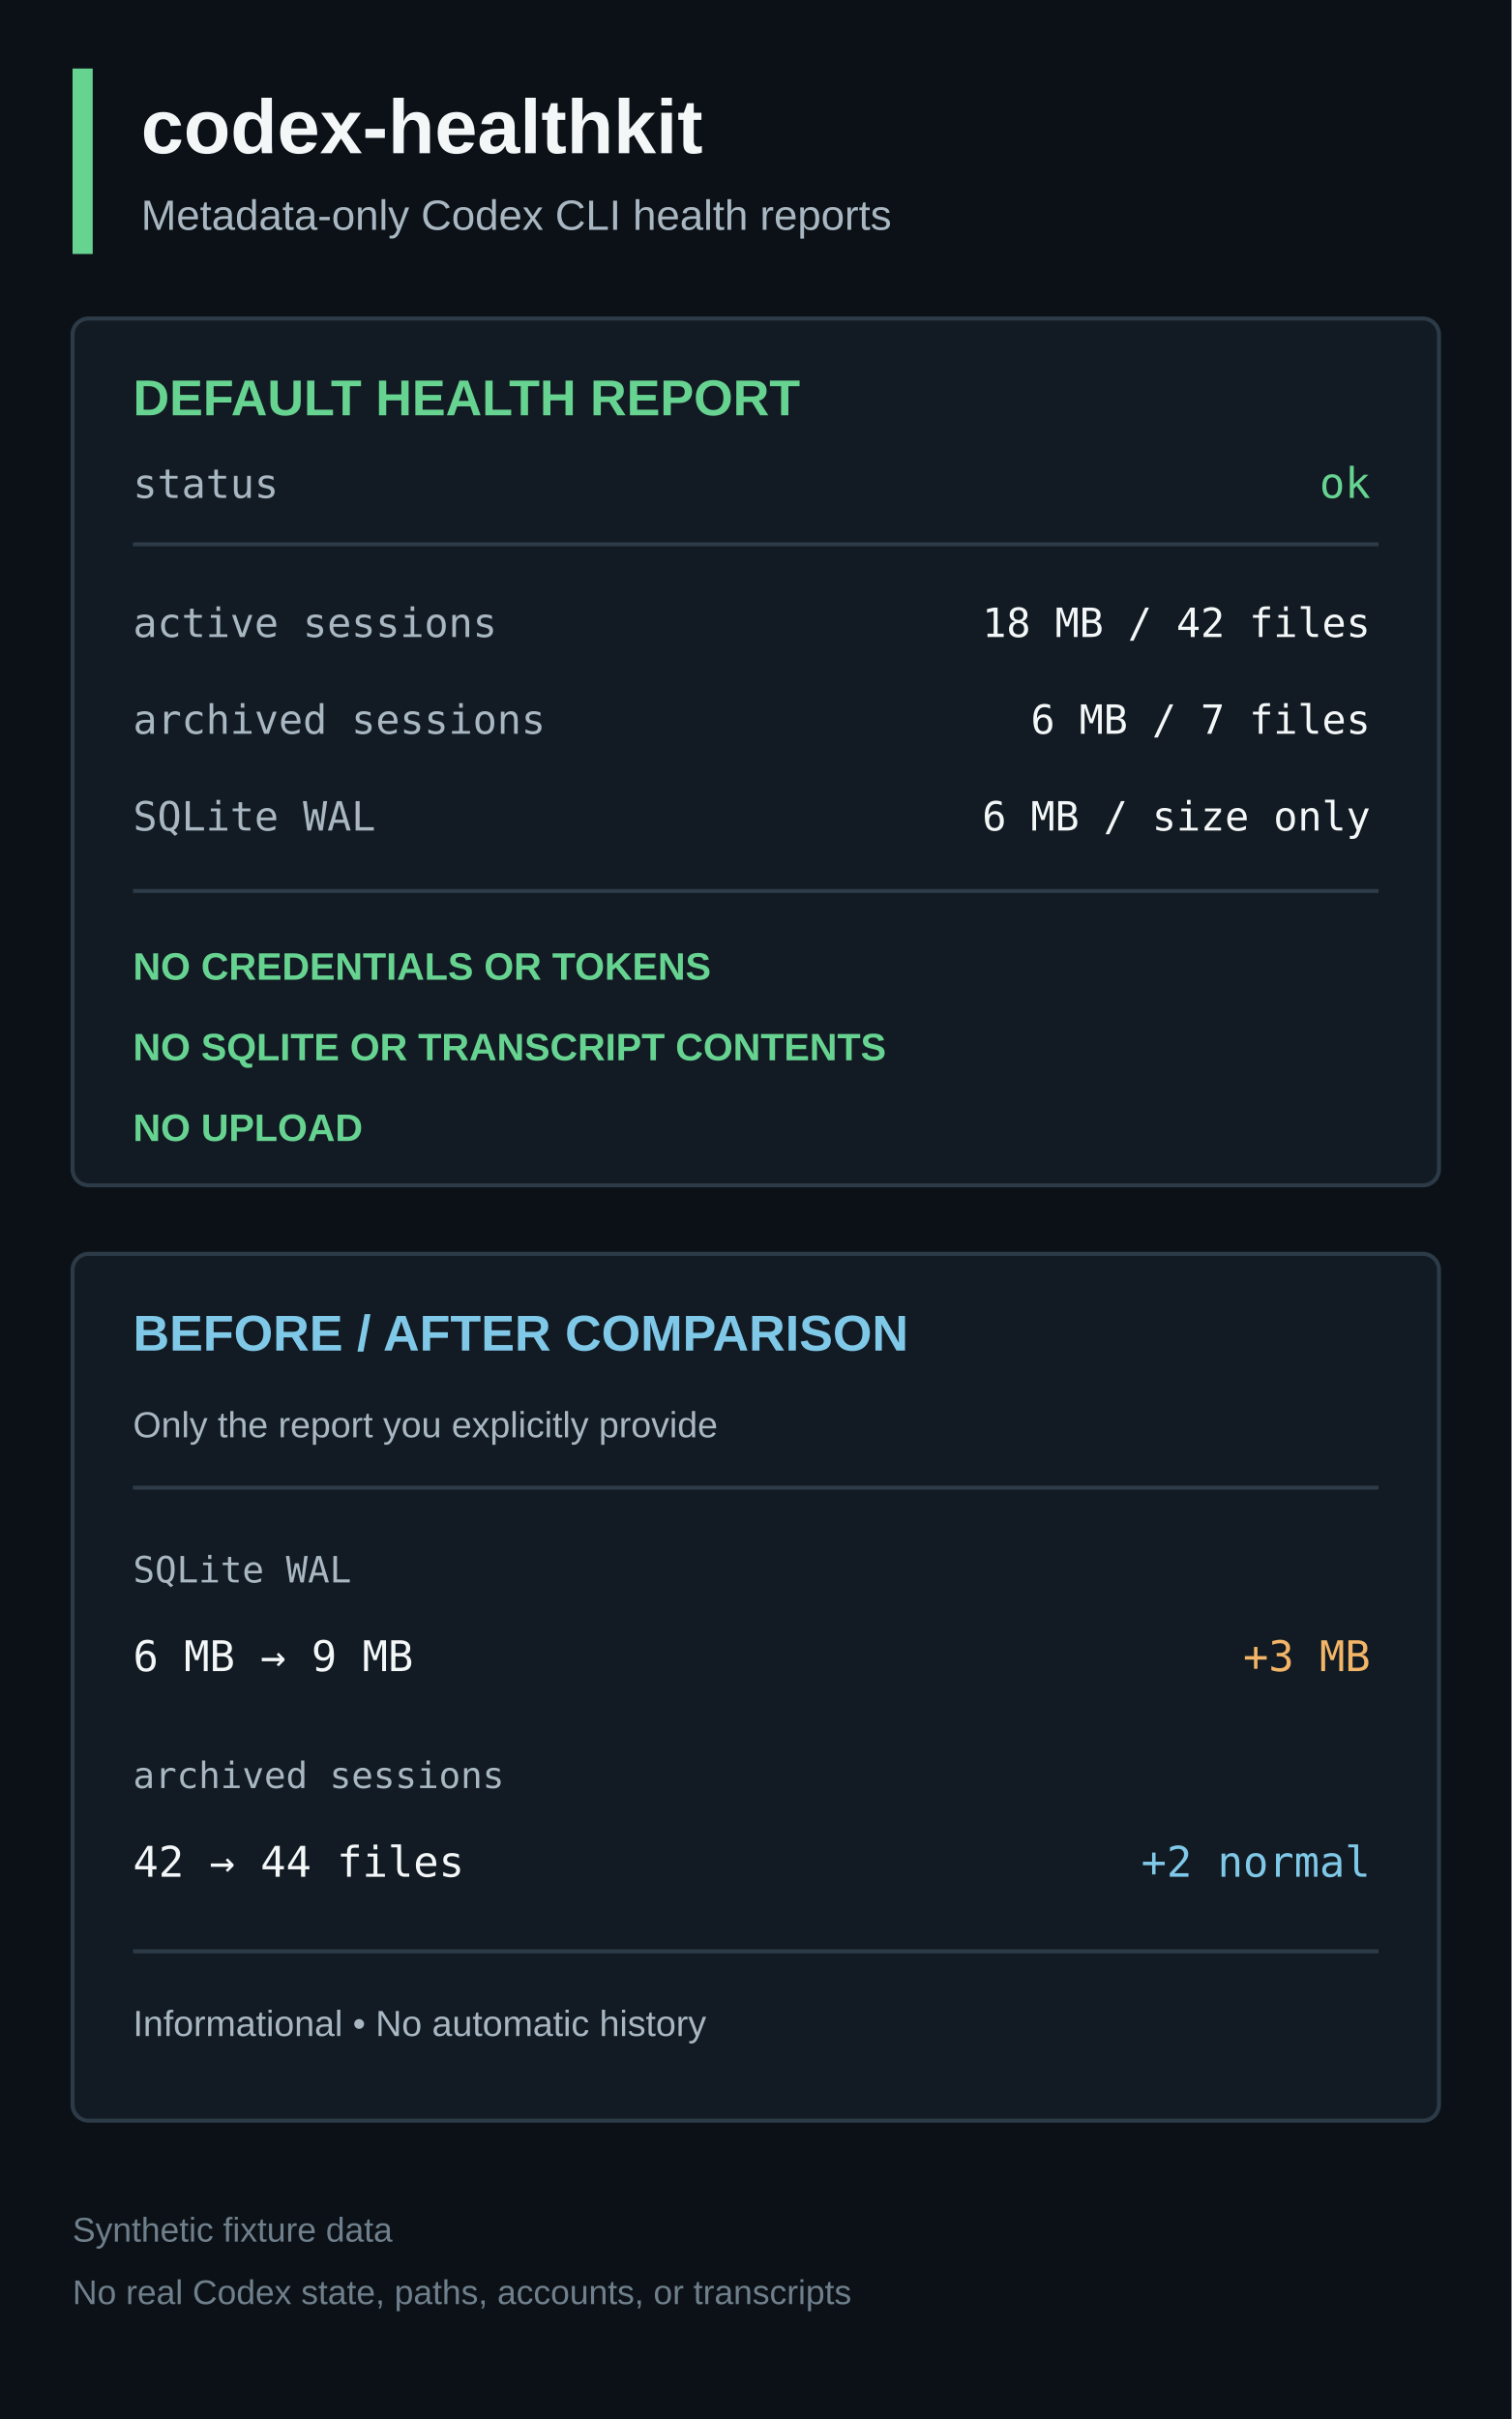
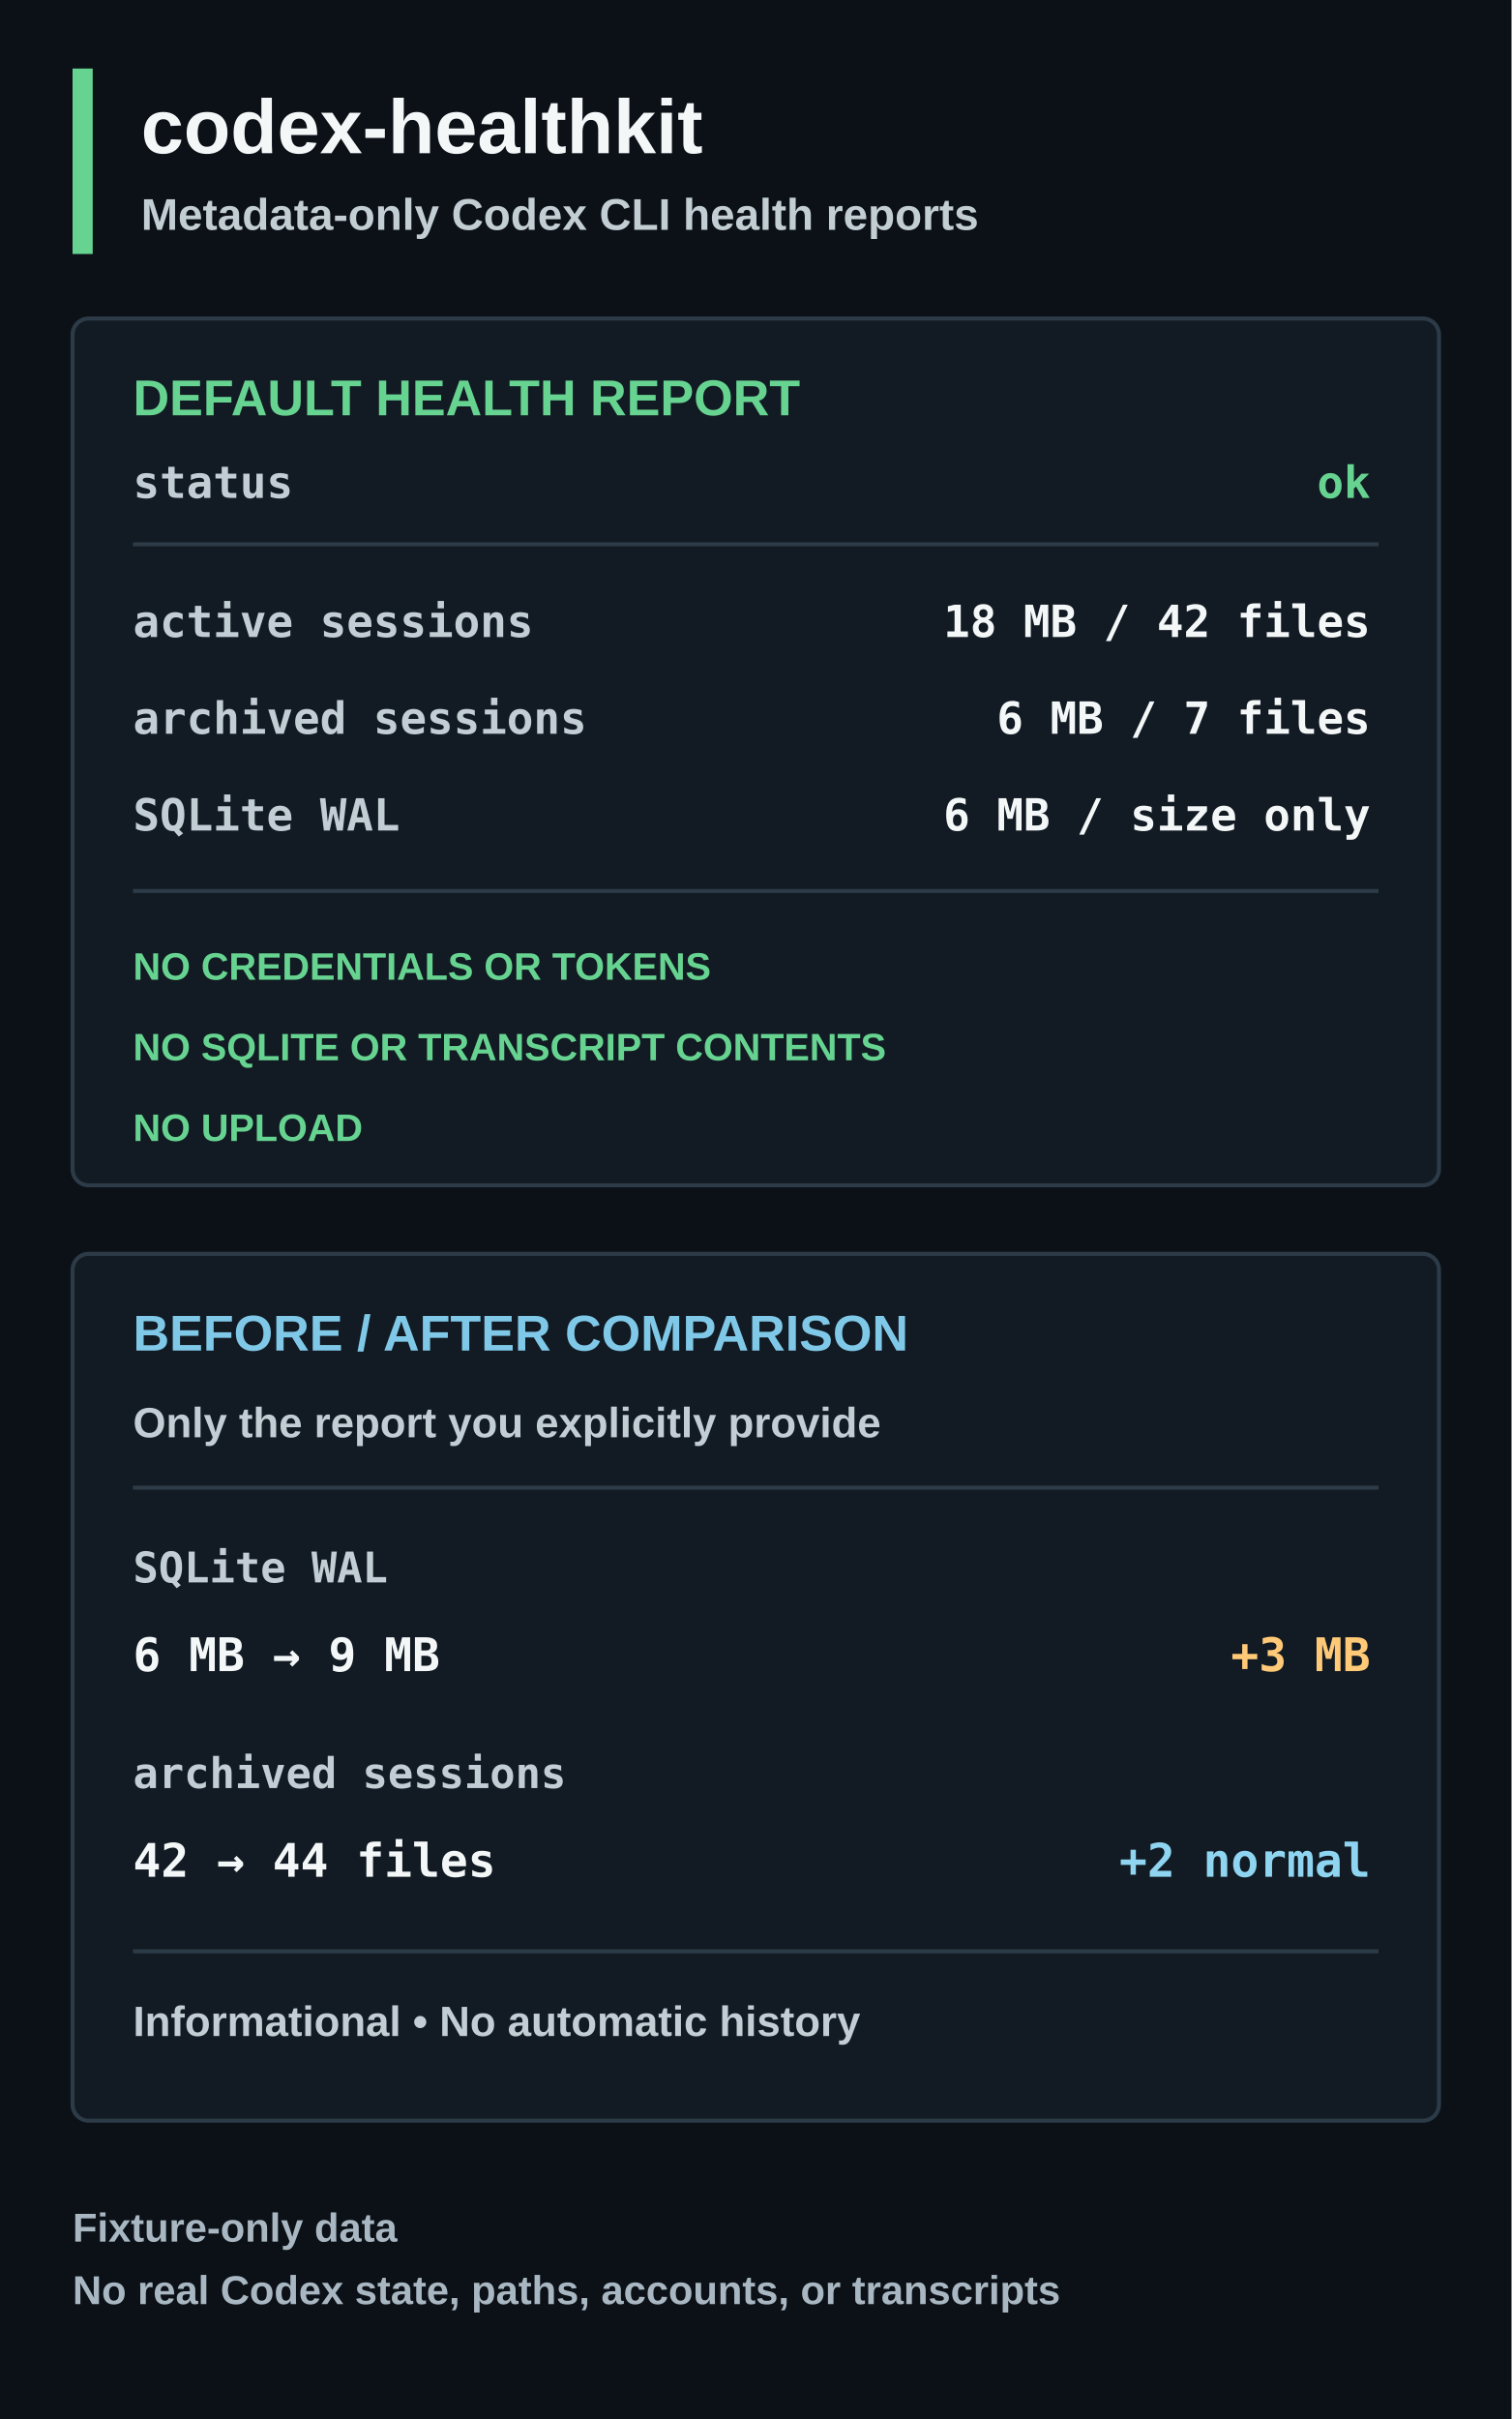
<svg xmlns="http://www.w3.org/2000/svg" width="750" height="1200" viewBox="0 0 750 1200">
  <rect width="750" height="1200" fill="#0b1117" />
  <rect x="36" y="34" width="10" height="92" fill="#67d391" />
  <text x="70" y="76" fill="#f4f7f8" font-family="Arial, sans-serif" font-size="38" font-weight="700">codex-healthkit</text>
-   <text x="70" y="114" fill="#a9b7c2" font-family="Arial, sans-serif" font-size="21">Metadata-only Codex CLI health reports</text>
+   <text x="70" y="114" fill="#c2cdd4" font-family="Arial, sans-serif" font-size="22" font-weight="600">Metadata-only Codex CLI health reports</text>
  <rect x="36" y="158" width="678" height="430" rx="8" fill="#121b23" stroke="#2c3b47" stroke-width="2" />
  <text x="66" y="206" fill="#67d391" font-family="Arial, sans-serif" font-size="25" font-weight="700">DEFAULT HEALTH REPORT</text>
-   <text x="66" y="247" fill="#a9b7c2" font-family="Menlo, monospace" font-size="20">status</text>
-   <text x="680" y="247" fill="#67d391" text-anchor="end" font-family="Menlo, monospace" font-size="21">ok</text>
+   <text x="66" y="247" fill="#c2cdd4" font-family="Menlo, monospace" font-size="22" font-weight="600">status</text>
+   <text x="680" y="247" fill="#67d391" text-anchor="end" font-family="Menlo, monospace" font-size="22" font-weight="700">ok</text>
  <line x1="66" y1="270" x2="684" y2="270" stroke="#2c3b47" stroke-width="2" />
-   <text x="66" y="316" fill="#a9b7c2" font-family="Menlo, monospace" font-size="20">active sessions</text>
-   <text x="680" y="316" fill="#f4f7f8" text-anchor="end" font-family="Menlo, monospace" font-size="20">18 MB / 42 files</text>
-   <text x="66" y="364" fill="#a9b7c2" font-family="Menlo, monospace" font-size="20">archived sessions</text>
-   <text x="680" y="364" fill="#f4f7f8" text-anchor="end" font-family="Menlo, monospace" font-size="20">6 MB / 7 files</text>
-   <text x="66" y="412" fill="#a9b7c2" font-family="Menlo, monospace" font-size="20">SQLite WAL</text>
-   <text x="680" y="412" fill="#f4f7f8" text-anchor="end" font-family="Menlo, monospace" font-size="20">6 MB / size only</text>
+   <text x="66" y="316" fill="#c2cdd4" font-family="Menlo, monospace" font-size="22" font-weight="600">active sessions</text>
+   <text x="680" y="316" fill="#f4f7f8" text-anchor="end" font-family="Menlo, monospace" font-size="22" font-weight="600">18 MB / 42 files</text>
+   <text x="66" y="364" fill="#c2cdd4" font-family="Menlo, monospace" font-size="22" font-weight="600">archived sessions</text>
+   <text x="680" y="364" fill="#f4f7f8" text-anchor="end" font-family="Menlo, monospace" font-size="22" font-weight="600">6 MB / 7 files</text>
+   <text x="66" y="412" fill="#c2cdd4" font-family="Menlo, monospace" font-size="22" font-weight="600">SQLite WAL</text>
+   <text x="680" y="412" fill="#f4f7f8" text-anchor="end" font-family="Menlo, monospace" font-size="22" font-weight="600">6 MB / size only</text>
  <line x1="66" y1="442" x2="684" y2="442" stroke="#2c3b47" stroke-width="2" />
  <text x="66" y="486" fill="#67d391" font-family="Arial, sans-serif" font-size="19" font-weight="700">NO CREDENTIALS OR TOKENS</text>
  <text x="66" y="526" fill="#67d391" font-family="Arial, sans-serif" font-size="19" font-weight="700">NO SQLITE OR TRANSCRIPT CONTENTS</text>
  <text x="66" y="566" fill="#67d391" font-family="Arial, sans-serif" font-size="19" font-weight="700">NO UPLOAD</text>
  <rect x="36" y="622" width="678" height="430" rx="8" fill="#121b23" stroke="#2c3b47" stroke-width="2" />
  <text x="66" y="670" fill="#7fc8e8" font-family="Arial, sans-serif" font-size="25" font-weight="700">BEFORE / AFTER COMPARISON</text>
-   <text x="66" y="713" fill="#a9b7c2" font-family="Arial, sans-serif" font-size="18">Only the report you explicitly provide</text>
+   <text x="66" y="713" fill="#c2cdd4" font-family="Arial, sans-serif" font-size="21" font-weight="600">Only the report you explicitly provide</text>
  <line x1="66" y1="738" x2="684" y2="738" stroke="#2c3b47" stroke-width="2" />
-   <text x="66" y="785" fill="#a9b7c2" font-family="Menlo, monospace" font-size="18">SQLite WAL</text>
-   <text x="66" y="829" fill="#f4f7f8" font-family="Menlo, monospace" font-size="21">6 MB  →  9 MB</text>
-   <text x="680" y="829" fill="#f3b567" text-anchor="end" font-family="Menlo, monospace" font-size="21">+3 MB</text>
-   <text x="66" y="887" fill="#a9b7c2" font-family="Menlo, monospace" font-size="18">archived sessions</text>
-   <text x="66" y="931" fill="#f4f7f8" font-family="Menlo, monospace" font-size="21">42  →  44 files</text>
-   <text x="680" y="931" fill="#7fc8e8" text-anchor="end" font-family="Menlo, monospace" font-size="21">+2 normal</text>
+   <text x="66" y="785" fill="#c2cdd4" font-family="Menlo, monospace" font-size="21" font-weight="600">SQLite WAL</text>
+   <text x="66" y="829" fill="#f4f7f8" font-family="Menlo, monospace" font-size="23" font-weight="600">6 MB  →  9 MB</text>
+   <text x="680" y="829" fill="#ffc977" text-anchor="end" font-family="Menlo, monospace" font-size="23" font-weight="700">+3 MB</text>
+   <text x="66" y="887" fill="#c2cdd4" font-family="Menlo, monospace" font-size="21" font-weight="600">archived sessions</text>
+   <text x="66" y="931" fill="#f4f7f8" font-family="Menlo, monospace" font-size="23" font-weight="600">42  →  44 files</text>
+   <text x="680" y="931" fill="#8fd5f1" text-anchor="end" font-family="Menlo, monospace" font-size="23" font-weight="700">+2 normal</text>
  <line x1="66" y1="968" x2="684" y2="968" stroke="#2c3b47" stroke-width="2" />
-   <text x="66" y="1010" fill="#a9b7c2" font-family="Arial, sans-serif" font-size="18">Informational • No automatic history</text>
-   <text x="36" y="1112" fill="#6f7f8b" font-family="Arial, sans-serif" font-size="17">Synthetic fixture data</text>
-   <text x="36" y="1143" fill="#6f7f8b" font-family="Arial, sans-serif" font-size="17">No real Codex state, paths, accounts, or transcripts</text>
+   <text x="66" y="1010" fill="#c2cdd4" font-family="Arial, sans-serif" font-size="21" font-weight="600">Informational • No automatic history</text>
+   <text x="36" y="1112" fill="#a9b7c2" font-family="Arial, sans-serif" font-size="20" font-weight="600">Fixture-only data</text>
+   <text x="36" y="1143" fill="#a9b7c2" font-family="Arial, sans-serif" font-size="20" font-weight="600">No real Codex state, paths, accounts, or transcripts</text>
</svg>
